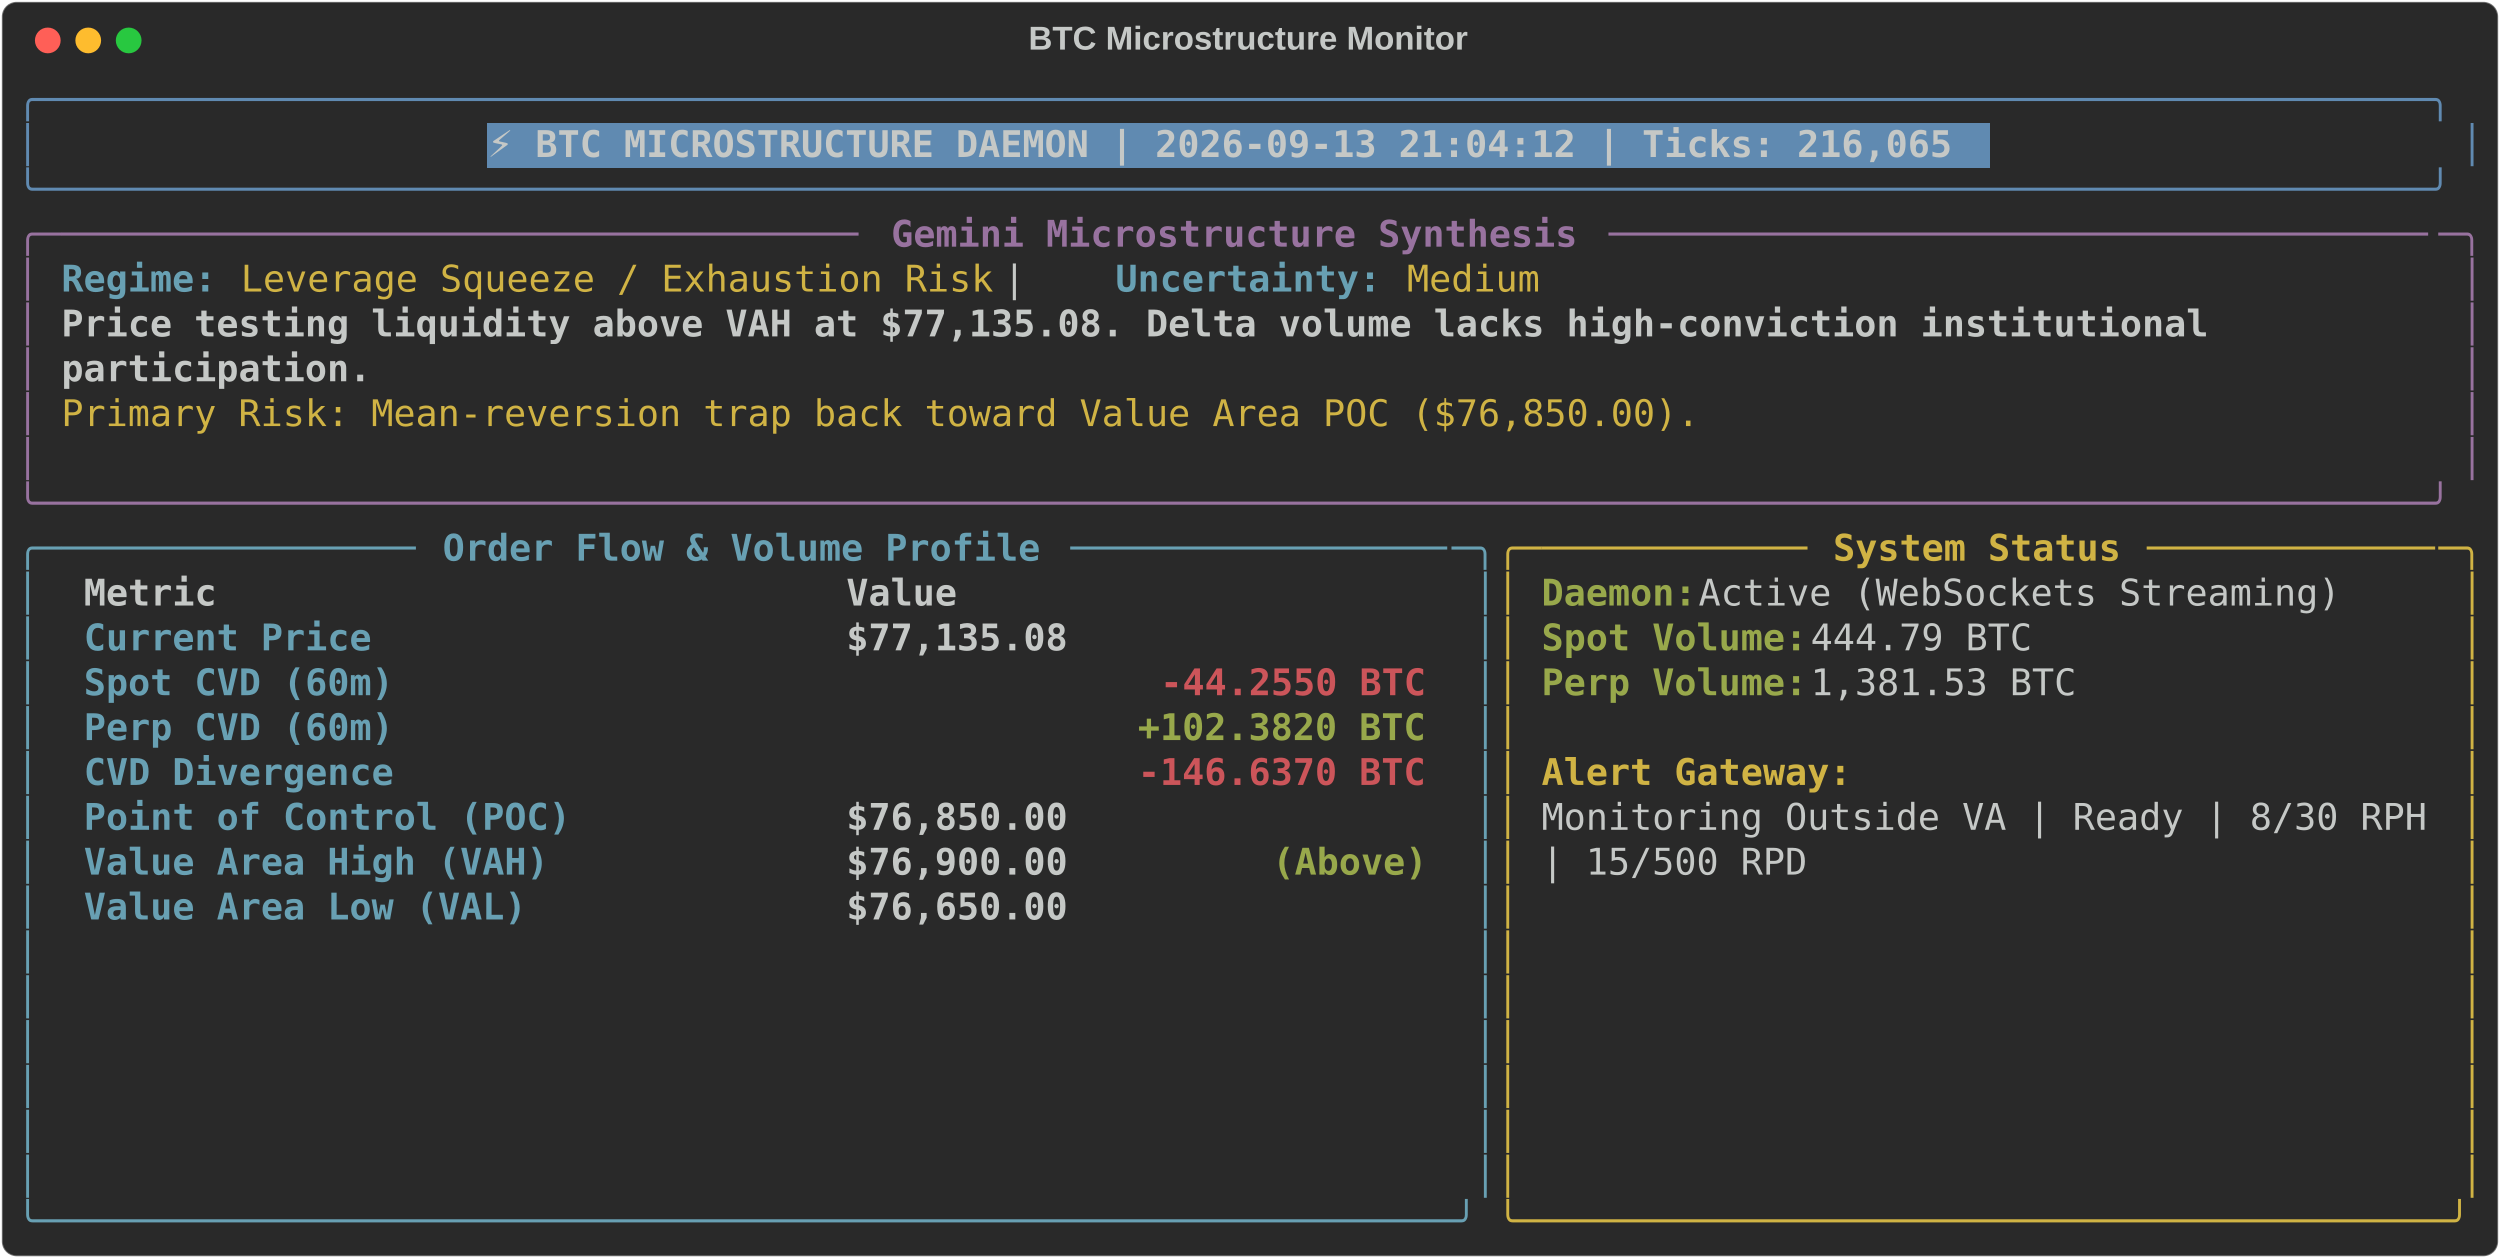
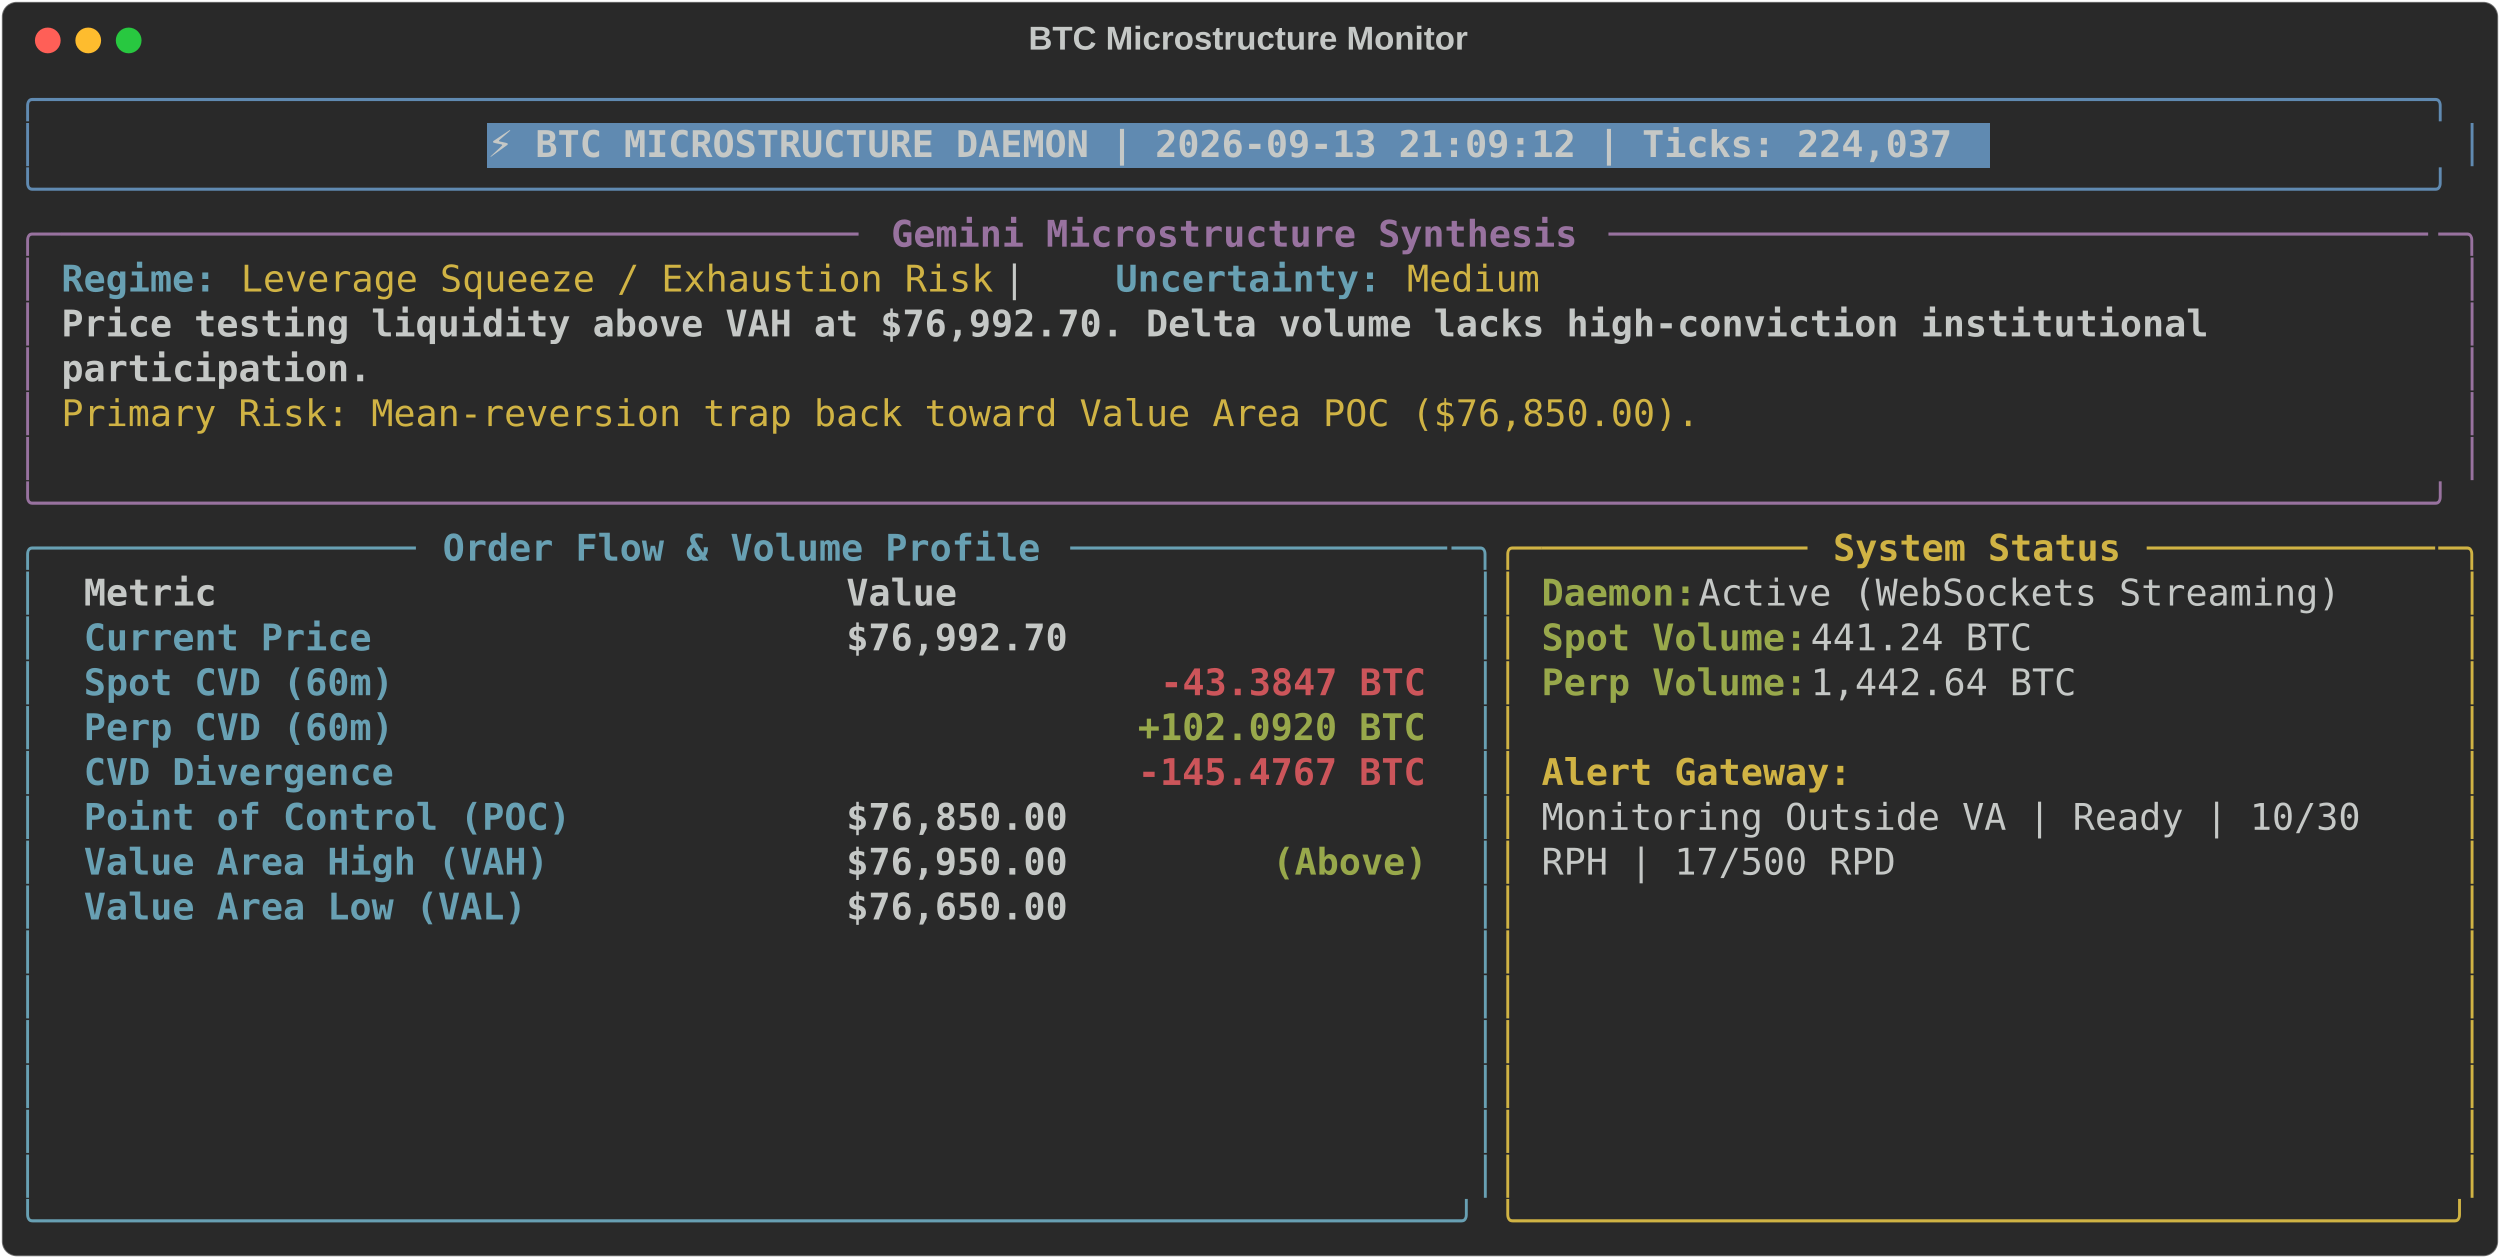
<svg xmlns="http://www.w3.org/2000/svg" class="rich-terminal" viewBox="0 0 1360 684.4">
  <style>

    @font-face {
        font-family: "Fira Code";
        src: local("FiraCode-Regular"),
                url("https://cdnjs.cloudflare.com/ajax/libs/firacode/6.2.0/woff2/FiraCode-Regular.woff2") format("woff2"),
                url("https://cdnjs.cloudflare.com/ajax/libs/firacode/6.2.0/woff/FiraCode-Regular.woff") format("woff");
        font-style: normal;
        font-weight: 400;
    }
    @font-face {
        font-family: "Fira Code";
        src: local("FiraCode-Bold"),
                url("https://cdnjs.cloudflare.com/ajax/libs/firacode/6.2.0/woff2/FiraCode-Bold.woff2") format("woff2"),
                url("https://cdnjs.cloudflare.com/ajax/libs/firacode/6.2.0/woff/FiraCode-Bold.woff") format("woff");
        font-style: bold;
        font-weight: 700;
    }

-     .terminal-2486736771-matrix {
+     .terminal-56008137-matrix {
        font-family: Fira Code, monospace;
        font-size: 20px;
        line-height: 24.4px;
        font-variant-east-asian: full-width;
    }

-     .terminal-2486736771-title {
+     .terminal-56008137-title {
        font-size: 18px;
        font-weight: bold;
        font-family: arial;
    }

-     .terminal-2486736771-r1 { fill: #608ab1 }
- .terminal-2486736771-r2 { fill: #c5c8c6 }
- .terminal-2486736771-r3 { fill: #c5c8c6;font-weight: bold }
- .terminal-2486736771-r4 { fill: #98729f }
- .terminal-2486736771-r5 { fill: #98729f;font-weight: bold }
- .terminal-2486736771-r6 { fill: #68a0b3;font-weight: bold }
- .terminal-2486736771-r7 { fill: #d0b344 }
- .terminal-2486736771-r8 { fill: #68a0b3 }
- .terminal-2486736771-r9 { fill: #d0b344;font-weight: bold }
- .terminal-2486736771-r10 { fill: #98a84b;font-weight: bold }
- .terminal-2486736771-r11 { fill: #cc555a;font-weight: bold }
+     .terminal-56008137-r1 { fill: #608ab1 }
+ .terminal-56008137-r2 { fill: #c5c8c6 }
+ .terminal-56008137-r3 { fill: #c5c8c6;font-weight: bold }
+ .terminal-56008137-r4 { fill: #98729f }
+ .terminal-56008137-r5 { fill: #98729f;font-weight: bold }
+ .terminal-56008137-r6 { fill: #68a0b3;font-weight: bold }
+ .terminal-56008137-r7 { fill: #d0b344 }
+ .terminal-56008137-r8 { fill: #68a0b3 }
+ .terminal-56008137-r9 { fill: #d0b344;font-weight: bold }
+ .terminal-56008137-r10 { fill: #98a84b;font-weight: bold }
+ .terminal-56008137-r11 { fill: #cc555a;font-weight: bold }
    </style>
  <defs>
-     <clipPath id="terminal-2486736771-clip-terminal">
+     <clipPath id="terminal-56008137-clip-terminal">
      <rect x="0" y="0" width="1341.0" height="633.4" />
    </clipPath>
-     <clipPath id="terminal-2486736771-line-0">
+     <clipPath id="terminal-56008137-line-0">
      <rect x="0" y="1.5" width="1342" height="24.65" />
    </clipPath>
-     <clipPath id="terminal-2486736771-line-1">
+     <clipPath id="terminal-56008137-line-1">
      <rect x="0" y="25.9" width="1342" height="24.65" />
    </clipPath>
-     <clipPath id="terminal-2486736771-line-2">
+     <clipPath id="terminal-56008137-line-2">
      <rect x="0" y="50.3" width="1342" height="24.65" />
    </clipPath>
-     <clipPath id="terminal-2486736771-line-3">
+     <clipPath id="terminal-56008137-line-3">
      <rect x="0" y="74.7" width="1342" height="24.65" />
    </clipPath>
-     <clipPath id="terminal-2486736771-line-4">
+     <clipPath id="terminal-56008137-line-4">
      <rect x="0" y="99.1" width="1342" height="24.65" />
    </clipPath>
-     <clipPath id="terminal-2486736771-line-5">
+     <clipPath id="terminal-56008137-line-5">
      <rect x="0" y="123.5" width="1342" height="24.65" />
    </clipPath>
-     <clipPath id="terminal-2486736771-line-6">
+     <clipPath id="terminal-56008137-line-6">
      <rect x="0" y="147.9" width="1342" height="24.65" />
    </clipPath>
-     <clipPath id="terminal-2486736771-line-7">
+     <clipPath id="terminal-56008137-line-7">
      <rect x="0" y="172.3" width="1342" height="24.65" />
    </clipPath>
-     <clipPath id="terminal-2486736771-line-8">
+     <clipPath id="terminal-56008137-line-8">
      <rect x="0" y="196.7" width="1342" height="24.65" />
    </clipPath>
-     <clipPath id="terminal-2486736771-line-9">
+     <clipPath id="terminal-56008137-line-9">
      <rect x="0" y="221.1" width="1342" height="24.65" />
    </clipPath>
-     <clipPath id="terminal-2486736771-line-10">
+     <clipPath id="terminal-56008137-line-10">
      <rect x="0" y="245.5" width="1342" height="24.65" />
    </clipPath>
-     <clipPath id="terminal-2486736771-line-11">
+     <clipPath id="terminal-56008137-line-11">
      <rect x="0" y="269.9" width="1342" height="24.65" />
    </clipPath>
-     <clipPath id="terminal-2486736771-line-12">
+     <clipPath id="terminal-56008137-line-12">
      <rect x="0" y="294.3" width="1342" height="24.65" />
    </clipPath>
-     <clipPath id="terminal-2486736771-line-13">
+     <clipPath id="terminal-56008137-line-13">
      <rect x="0" y="318.7" width="1342" height="24.65" />
    </clipPath>
-     <clipPath id="terminal-2486736771-line-14">
+     <clipPath id="terminal-56008137-line-14">
      <rect x="0" y="343.1" width="1342" height="24.65" />
    </clipPath>
-     <clipPath id="terminal-2486736771-line-15">
+     <clipPath id="terminal-56008137-line-15">
      <rect x="0" y="367.5" width="1342" height="24.65" />
    </clipPath>
-     <clipPath id="terminal-2486736771-line-16">
+     <clipPath id="terminal-56008137-line-16">
      <rect x="0" y="391.9" width="1342" height="24.65" />
    </clipPath>
-     <clipPath id="terminal-2486736771-line-17">
+     <clipPath id="terminal-56008137-line-17">
      <rect x="0" y="416.3" width="1342" height="24.65" />
    </clipPath>
-     <clipPath id="terminal-2486736771-line-18">
+     <clipPath id="terminal-56008137-line-18">
      <rect x="0" y="440.7" width="1342" height="24.65" />
    </clipPath>
-     <clipPath id="terminal-2486736771-line-19">
+     <clipPath id="terminal-56008137-line-19">
      <rect x="0" y="465.1" width="1342" height="24.65" />
    </clipPath>
-     <clipPath id="terminal-2486736771-line-20">
+     <clipPath id="terminal-56008137-line-20">
      <rect x="0" y="489.5" width="1342" height="24.65" />
    </clipPath>
-     <clipPath id="terminal-2486736771-line-21">
+     <clipPath id="terminal-56008137-line-21">
      <rect x="0" y="513.9" width="1342" height="24.65" />
    </clipPath>
-     <clipPath id="terminal-2486736771-line-22">
+     <clipPath id="terminal-56008137-line-22">
      <rect x="0" y="538.3" width="1342" height="24.65" />
    </clipPath>
-     <clipPath id="terminal-2486736771-line-23">
+     <clipPath id="terminal-56008137-line-23">
      <rect x="0" y="562.7" width="1342" height="24.65" />
    </clipPath>
-     <clipPath id="terminal-2486736771-line-24">
+     <clipPath id="terminal-56008137-line-24">
      <rect x="0" y="587.1" width="1342" height="24.65" />
    </clipPath>
  </defs>
  <rect fill="#292929" stroke="rgba(255,255,255,0.35)" stroke-width="1" x="1" y="1" width="1358" height="682.4" rx="8" />
-   <text class="terminal-2486736771-title" fill="#c5c8c6" text-anchor="middle" x="679" y="27">BTC Microstructure Monitor</text>
+   <text class="terminal-56008137-title" fill="#c5c8c6" text-anchor="middle" x="679" y="27">BTC Microstructure Monitor</text>
  <g transform="translate(26,22)">
    <circle cx="0" cy="0" r="7" fill="#ff5f57" />
    <circle cx="22" cy="0" r="7" fill="#febc2e" />
    <circle cx="44" cy="0" r="7" fill="#28c840" />
  </g>
-   <g transform="translate(9, 41)" clip-path="url(#terminal-2486736771-clip-terminal)">
+   <g transform="translate(9, 41)" clip-path="url(#terminal-56008137-clip-terminal)">
    <rect fill="#608ab1" x="256.2" y="25.9" width="817.4" height="24.65" shape-rendering="crispEdges" />
-     <g class="terminal-2486736771-matrix">
-       <text class="terminal-2486736771-r1" x="0" y="20" textLength="1342" clip-path="url(#terminal-2486736771-line-0)">╭────────────────────────────────────────────────────────────────────────────────────────────────────────────╮</text>
-       <text class="terminal-2486736771-r2" x="1342" y="20" textLength="12.2" clip-path="url(#terminal-2486736771-line-0)">
- </text>
-       <text class="terminal-2486736771-r1" x="0" y="44.4" textLength="12.2" clip-path="url(#terminal-2486736771-line-1)">│</text>
-       <text class="terminal-2486736771-r3" x="256.2" y="44.4" textLength="805.2" clip-path="url(#terminal-2486736771-line-1)">⚡ BTC MICROSTRUCTURE DAEMON | 2026-09-13 21:04:12 | Ticks: 216,065</text>
-       <text class="terminal-2486736771-r1" x="1329.8" y="44.4" textLength="12.2" clip-path="url(#terminal-2486736771-line-1)">│</text>
-       <text class="terminal-2486736771-r2" x="1342" y="44.4" textLength="12.2" clip-path="url(#terminal-2486736771-line-1)">
- </text>
-       <text class="terminal-2486736771-r1" x="0" y="68.8" textLength="1342" clip-path="url(#terminal-2486736771-line-2)">╰────────────────────────────────────────────────────────────────────────────────────────────────────────────╯</text>
-       <text class="terminal-2486736771-r2" x="1342" y="68.8" textLength="12.2" clip-path="url(#terminal-2486736771-line-2)">
- </text>
-       <text class="terminal-2486736771-r4" x="0" y="93.2" textLength="24.4" clip-path="url(#terminal-2486736771-line-3)">╭─</text>
-       <text class="terminal-2486736771-r4" x="24.4" y="93.2" textLength="439.2" clip-path="url(#terminal-2486736771-line-3)">────────────────────────────────────</text>
-       <text class="terminal-2486736771-r5" x="475.8" y="93.2" textLength="378.2" clip-path="url(#terminal-2486736771-line-3)">Gemini Microstructure Synthesis</text>
-       <text class="terminal-2486736771-r4" x="866.2" y="93.2" textLength="451.4" clip-path="url(#terminal-2486736771-line-3)">─────────────────────────────────────</text>
-       <text class="terminal-2486736771-r4" x="1317.6" y="93.2" textLength="24.4" clip-path="url(#terminal-2486736771-line-3)">─╮</text>
-       <text class="terminal-2486736771-r2" x="1342" y="93.2" textLength="12.2" clip-path="url(#terminal-2486736771-line-3)">
- </text>
-       <text class="terminal-2486736771-r4" x="0" y="117.6" textLength="12.2" clip-path="url(#terminal-2486736771-line-4)">│</text>
-       <text class="terminal-2486736771-r6" x="24.4" y="117.6" textLength="85.4" clip-path="url(#terminal-2486736771-line-4)">Regime:</text>
-       <text class="terminal-2486736771-r7" x="122" y="117.6" textLength="414.8" clip-path="url(#terminal-2486736771-line-4)">Leverage Squeeze / Exhaustion Risk</text>
-       <text class="terminal-2486736771-r2" x="536.8" y="117.6" textLength="61" clip-path="url(#terminal-2486736771-line-4)">  |  </text>
-       <text class="terminal-2486736771-r6" x="597.8" y="117.6" textLength="146.4" clip-path="url(#terminal-2486736771-line-4)">Uncertainty:</text>
-       <text class="terminal-2486736771-r7" x="756.4" y="117.6" textLength="73.2" clip-path="url(#terminal-2486736771-line-4)">Medium</text>
-       <text class="terminal-2486736771-r4" x="1329.8" y="117.6" textLength="12.2" clip-path="url(#terminal-2486736771-line-4)">│</text>
-       <text class="terminal-2486736771-r2" x="1342" y="117.6" textLength="12.2" clip-path="url(#terminal-2486736771-line-4)">
- </text>
-       <text class="terminal-2486736771-r4" x="0" y="142" textLength="12.2" clip-path="url(#terminal-2486736771-line-5)">│</text>
-       <text class="terminal-2486736771-r3" x="24.4" y="142" textLength="1195.6" clip-path="url(#terminal-2486736771-line-5)">Price testing liquidity above VAH at $77,135.08. Delta volume lacks high-conviction institutional </text>
-       <text class="terminal-2486736771-r4" x="1329.8" y="142" textLength="12.2" clip-path="url(#terminal-2486736771-line-5)">│</text>
-       <text class="terminal-2486736771-r2" x="1342" y="142" textLength="12.2" clip-path="url(#terminal-2486736771-line-5)">
- </text>
-       <text class="terminal-2486736771-r4" x="0" y="166.4" textLength="12.2" clip-path="url(#terminal-2486736771-line-6)">│</text>
-       <text class="terminal-2486736771-r3" x="24.4" y="166.4" textLength="170.8" clip-path="url(#terminal-2486736771-line-6)">participation.</text>
-       <text class="terminal-2486736771-r4" x="1329.8" y="166.4" textLength="12.2" clip-path="url(#terminal-2486736771-line-6)">│</text>
-       <text class="terminal-2486736771-r2" x="1342" y="166.4" textLength="12.2" clip-path="url(#terminal-2486736771-line-6)">
- </text>
-       <text class="terminal-2486736771-r4" x="0" y="190.8" textLength="12.2" clip-path="url(#terminal-2486736771-line-7)">│</text>
-       <text class="terminal-2486736771-r7" x="24.4" y="190.8" textLength="902.8" clip-path="url(#terminal-2486736771-line-7)">Primary Risk: Mean-reversion trap back toward Value Area POC ($76,850.00).</text>
-       <text class="terminal-2486736771-r4" x="1329.8" y="190.8" textLength="12.2" clip-path="url(#terminal-2486736771-line-7)">│</text>
-       <text class="terminal-2486736771-r2" x="1342" y="190.8" textLength="12.2" clip-path="url(#terminal-2486736771-line-7)">
- </text>
-       <text class="terminal-2486736771-r4" x="0" y="215.2" textLength="12.2" clip-path="url(#terminal-2486736771-line-8)">│</text>
-       <text class="terminal-2486736771-r4" x="1329.8" y="215.2" textLength="12.2" clip-path="url(#terminal-2486736771-line-8)">│</text>
-       <text class="terminal-2486736771-r2" x="1342" y="215.2" textLength="12.2" clip-path="url(#terminal-2486736771-line-8)">
- </text>
-       <text class="terminal-2486736771-r4" x="0" y="239.6" textLength="1342" clip-path="url(#terminal-2486736771-line-9)">╰────────────────────────────────────────────────────────────────────────────────────────────────────────────╯</text>
-       <text class="terminal-2486736771-r2" x="1342" y="239.6" textLength="12.2" clip-path="url(#terminal-2486736771-line-9)">
- </text>
-       <text class="terminal-2486736771-r8" x="0" y="264" textLength="24.4" clip-path="url(#terminal-2486736771-line-10)">╭─</text>
-       <text class="terminal-2486736771-r8" x="24.4" y="264" textLength="195.2" clip-path="url(#terminal-2486736771-line-10)">────────────────</text>
-       <text class="terminal-2486736771-r6" x="231.8" y="264" textLength="329.4" clip-path="url(#terminal-2486736771-line-10)">Order Flow &amp; Volume Profile</text>
-       <text class="terminal-2486736771-r8" x="573.4" y="264" textLength="207.4" clip-path="url(#terminal-2486736771-line-10)">─────────────────</text>
-       <text class="terminal-2486736771-r8" x="780.8" y="264" textLength="24.4" clip-path="url(#terminal-2486736771-line-10)">─╮</text>
-       <text class="terminal-2486736771-r7" x="805.2" y="264" textLength="24.4" clip-path="url(#terminal-2486736771-line-10)">╭─</text>
-       <text class="terminal-2486736771-r7" x="829.6" y="264" textLength="146.4" clip-path="url(#terminal-2486736771-line-10)">────────────</text>
-       <text class="terminal-2486736771-r9" x="988.2" y="264" textLength="158.6" clip-path="url(#terminal-2486736771-line-10)">System Status</text>
-       <text class="terminal-2486736771-r7" x="1159" y="264" textLength="158.6" clip-path="url(#terminal-2486736771-line-10)">─────────────</text>
-       <text class="terminal-2486736771-r7" x="1317.6" y="264" textLength="24.4" clip-path="url(#terminal-2486736771-line-10)">─╮</text>
-       <text class="terminal-2486736771-r2" x="1342" y="264" textLength="12.2" clip-path="url(#terminal-2486736771-line-10)">
- </text>
-       <text class="terminal-2486736771-r8" x="0" y="288.4" textLength="12.2" clip-path="url(#terminal-2486736771-line-11)">│</text>
-       <text class="terminal-2486736771-r3" x="36.6" y="288.4" textLength="390.4" clip-path="url(#terminal-2486736771-line-11)">Metric                          </text>
-       <text class="terminal-2486736771-r3" x="451.4" y="288.4" textLength="317.2" clip-path="url(#terminal-2486736771-line-11)">                     Value</text>
-       <text class="terminal-2486736771-r8" x="793" y="288.4" textLength="12.2" clip-path="url(#terminal-2486736771-line-11)">│</text>
-       <text class="terminal-2486736771-r7" x="805.2" y="288.4" textLength="12.2" clip-path="url(#terminal-2486736771-line-11)">│</text>
-       <text class="terminal-2486736771-r10" x="829.6" y="288.4" textLength="85.4" clip-path="url(#terminal-2486736771-line-11)">Daemon:</text>
-       <text class="terminal-2486736771-r2" x="915" y="288.4" textLength="366" clip-path="url(#terminal-2486736771-line-11)"> Active (WebSockets Streaming)</text>
-       <text class="terminal-2486736771-r7" x="1329.8" y="288.4" textLength="12.2" clip-path="url(#terminal-2486736771-line-11)">│</text>
-       <text class="terminal-2486736771-r2" x="1342" y="288.4" textLength="12.2" clip-path="url(#terminal-2486736771-line-11)">
- </text>
-       <text class="terminal-2486736771-r8" x="0" y="312.8" textLength="12.2" clip-path="url(#terminal-2486736771-line-12)">│</text>
-       <text class="terminal-2486736771-r6" x="36.6" y="312.8" textLength="390.4" clip-path="url(#terminal-2486736771-line-12)">Current Price                   </text>
-       <text class="terminal-2486736771-r3" x="451.4" y="312.8" textLength="317.2" clip-path="url(#terminal-2486736771-line-12)">                $77,135.08</text>
-       <text class="terminal-2486736771-r8" x="793" y="312.8" textLength="12.2" clip-path="url(#terminal-2486736771-line-12)">│</text>
-       <text class="terminal-2486736771-r7" x="805.2" y="312.8" textLength="12.2" clip-path="url(#terminal-2486736771-line-12)">│</text>
-       <text class="terminal-2486736771-r10" x="829.6" y="312.8" textLength="146.4" clip-path="url(#terminal-2486736771-line-12)">Spot Volume:</text>
-       <text class="terminal-2486736771-r2" x="976" y="312.8" textLength="134.2" clip-path="url(#terminal-2486736771-line-12)"> 444.79 BTC</text>
-       <text class="terminal-2486736771-r7" x="1329.8" y="312.8" textLength="12.2" clip-path="url(#terminal-2486736771-line-12)">│</text>
-       <text class="terminal-2486736771-r2" x="1342" y="312.8" textLength="12.2" clip-path="url(#terminal-2486736771-line-12)">
- </text>
-       <text class="terminal-2486736771-r8" x="0" y="337.2" textLength="12.2" clip-path="url(#terminal-2486736771-line-13)">│</text>
-       <text class="terminal-2486736771-r6" x="36.6" y="337.2" textLength="390.4" clip-path="url(#terminal-2486736771-line-13)">Spot CVD (60m)                  </text>
-       <text class="terminal-2486736771-r11" x="622.2" y="337.2" textLength="146.4" clip-path="url(#terminal-2486736771-line-13)">-44.2550 BTC</text>
-       <text class="terminal-2486736771-r8" x="793" y="337.2" textLength="12.2" clip-path="url(#terminal-2486736771-line-13)">│</text>
-       <text class="terminal-2486736771-r7" x="805.2" y="337.2" textLength="12.2" clip-path="url(#terminal-2486736771-line-13)">│</text>
-       <text class="terminal-2486736771-r10" x="829.6" y="337.2" textLength="146.4" clip-path="url(#terminal-2486736771-line-13)">Perp Volume:</text>
-       <text class="terminal-2486736771-r2" x="976" y="337.2" textLength="158.6" clip-path="url(#terminal-2486736771-line-13)"> 1,381.53 BTC</text>
-       <text class="terminal-2486736771-r7" x="1329.8" y="337.2" textLength="12.2" clip-path="url(#terminal-2486736771-line-13)">│</text>
-       <text class="terminal-2486736771-r2" x="1342" y="337.2" textLength="12.2" clip-path="url(#terminal-2486736771-line-13)">
- </text>
-       <text class="terminal-2486736771-r8" x="0" y="361.6" textLength="12.2" clip-path="url(#terminal-2486736771-line-14)">│</text>
-       <text class="terminal-2486736771-r6" x="36.6" y="361.6" textLength="390.4" clip-path="url(#terminal-2486736771-line-14)">Perp CVD (60m)                  </text>
-       <text class="terminal-2486736771-r10" x="610" y="361.6" textLength="158.6" clip-path="url(#terminal-2486736771-line-14)">+102.3820 BTC</text>
-       <text class="terminal-2486736771-r8" x="793" y="361.6" textLength="12.2" clip-path="url(#terminal-2486736771-line-14)">│</text>
-       <text class="terminal-2486736771-r7" x="805.2" y="361.6" textLength="12.2" clip-path="url(#terminal-2486736771-line-14)">│</text>
-       <text class="terminal-2486736771-r7" x="1329.8" y="361.6" textLength="12.2" clip-path="url(#terminal-2486736771-line-14)">│</text>
-       <text class="terminal-2486736771-r2" x="1342" y="361.6" textLength="12.2" clip-path="url(#terminal-2486736771-line-14)">
- </text>
-       <text class="terminal-2486736771-r8" x="0" y="386" textLength="12.2" clip-path="url(#terminal-2486736771-line-15)">│</text>
-       <text class="terminal-2486736771-r6" x="36.6" y="386" textLength="390.4" clip-path="url(#terminal-2486736771-line-15)">CVD Divergence                  </text>
-       <text class="terminal-2486736771-r11" x="610" y="386" textLength="158.6" clip-path="url(#terminal-2486736771-line-15)">-146.6370 BTC</text>
-       <text class="terminal-2486736771-r8" x="793" y="386" textLength="12.2" clip-path="url(#terminal-2486736771-line-15)">│</text>
-       <text class="terminal-2486736771-r7" x="805.2" y="386" textLength="12.2" clip-path="url(#terminal-2486736771-line-15)">│</text>
-       <text class="terminal-2486736771-r9" x="829.6" y="386" textLength="170.8" clip-path="url(#terminal-2486736771-line-15)">Alert Gateway:</text>
-       <text class="terminal-2486736771-r7" x="1329.8" y="386" textLength="12.2" clip-path="url(#terminal-2486736771-line-15)">│</text>
-       <text class="terminal-2486736771-r2" x="1342" y="386" textLength="12.2" clip-path="url(#terminal-2486736771-line-15)">
- </text>
-       <text class="terminal-2486736771-r8" x="0" y="410.4" textLength="12.2" clip-path="url(#terminal-2486736771-line-16)">│</text>
-       <text class="terminal-2486736771-r6" x="36.6" y="410.4" textLength="390.4" clip-path="url(#terminal-2486736771-line-16)">Point of Control (POC)          </text>
-       <text class="terminal-2486736771-r3" x="451.4" y="410.4" textLength="317.2" clip-path="url(#terminal-2486736771-line-16)">                $76,850.00</text>
-       <text class="terminal-2486736771-r8" x="793" y="410.4" textLength="12.2" clip-path="url(#terminal-2486736771-line-16)">│</text>
-       <text class="terminal-2486736771-r7" x="805.2" y="410.4" textLength="12.2" clip-path="url(#terminal-2486736771-line-16)">│</text>
-       <text class="terminal-2486736771-r2" x="829.6" y="410.4" textLength="488" clip-path="url(#terminal-2486736771-line-16)">Monitoring Outside VA | Ready | 8/30 RPH</text>
-       <text class="terminal-2486736771-r7" x="1329.8" y="410.4" textLength="12.2" clip-path="url(#terminal-2486736771-line-16)">│</text>
-       <text class="terminal-2486736771-r2" x="1342" y="410.4" textLength="12.2" clip-path="url(#terminal-2486736771-line-16)">
- </text>
-       <text class="terminal-2486736771-r8" x="0" y="434.8" textLength="12.2" clip-path="url(#terminal-2486736771-line-17)">│</text>
-       <text class="terminal-2486736771-r6" x="36.6" y="434.8" textLength="390.4" clip-path="url(#terminal-2486736771-line-17)">Value Area High (VAH)           </text>
-       <text class="terminal-2486736771-r3" x="451.4" y="434.8" textLength="231.8" clip-path="url(#terminal-2486736771-line-17)">        $76,900.00 </text>
-       <text class="terminal-2486736771-r10" x="683.2" y="434.8" textLength="85.4" clip-path="url(#terminal-2486736771-line-17)">(Above)</text>
-       <text class="terminal-2486736771-r8" x="793" y="434.8" textLength="12.2" clip-path="url(#terminal-2486736771-line-17)">│</text>
-       <text class="terminal-2486736771-r7" x="805.2" y="434.8" textLength="12.2" clip-path="url(#terminal-2486736771-line-17)">│</text>
-       <text class="terminal-2486736771-r2" x="829.6" y="434.8" textLength="146.4" clip-path="url(#terminal-2486736771-line-17)">| 15/500 RPD</text>
-       <text class="terminal-2486736771-r7" x="1329.8" y="434.8" textLength="12.2" clip-path="url(#terminal-2486736771-line-17)">│</text>
-       <text class="terminal-2486736771-r2" x="1342" y="434.8" textLength="12.2" clip-path="url(#terminal-2486736771-line-17)">
- </text>
-       <text class="terminal-2486736771-r8" x="0" y="459.2" textLength="12.2" clip-path="url(#terminal-2486736771-line-18)">│</text>
-       <text class="terminal-2486736771-r6" x="36.6" y="459.2" textLength="390.4" clip-path="url(#terminal-2486736771-line-18)">Value Area Low (VAL)            </text>
-       <text class="terminal-2486736771-r3" x="451.4" y="459.2" textLength="317.2" clip-path="url(#terminal-2486736771-line-18)">                $76,650.00</text>
-       <text class="terminal-2486736771-r8" x="793" y="459.2" textLength="12.2" clip-path="url(#terminal-2486736771-line-18)">│</text>
-       <text class="terminal-2486736771-r7" x="805.2" y="459.2" textLength="12.2" clip-path="url(#terminal-2486736771-line-18)">│</text>
-       <text class="terminal-2486736771-r7" x="1329.8" y="459.2" textLength="12.2" clip-path="url(#terminal-2486736771-line-18)">│</text>
-       <text class="terminal-2486736771-r2" x="1342" y="459.2" textLength="12.2" clip-path="url(#terminal-2486736771-line-18)">
- </text>
-       <text class="terminal-2486736771-r8" x="0" y="483.6" textLength="12.2" clip-path="url(#terminal-2486736771-line-19)">│</text>
-       <text class="terminal-2486736771-r8" x="793" y="483.6" textLength="12.2" clip-path="url(#terminal-2486736771-line-19)">│</text>
-       <text class="terminal-2486736771-r7" x="805.2" y="483.6" textLength="12.2" clip-path="url(#terminal-2486736771-line-19)">│</text>
-       <text class="terminal-2486736771-r7" x="1329.8" y="483.6" textLength="12.2" clip-path="url(#terminal-2486736771-line-19)">│</text>
-       <text class="terminal-2486736771-r2" x="1342" y="483.6" textLength="12.2" clip-path="url(#terminal-2486736771-line-19)">
- </text>
-       <text class="terminal-2486736771-r8" x="0" y="508" textLength="12.2" clip-path="url(#terminal-2486736771-line-20)">│</text>
-       <text class="terminal-2486736771-r8" x="793" y="508" textLength="12.2" clip-path="url(#terminal-2486736771-line-20)">│</text>
-       <text class="terminal-2486736771-r7" x="805.2" y="508" textLength="12.2" clip-path="url(#terminal-2486736771-line-20)">│</text>
-       <text class="terminal-2486736771-r7" x="1329.8" y="508" textLength="12.2" clip-path="url(#terminal-2486736771-line-20)">│</text>
-       <text class="terminal-2486736771-r2" x="1342" y="508" textLength="12.2" clip-path="url(#terminal-2486736771-line-20)">
- </text>
-       <text class="terminal-2486736771-r8" x="0" y="532.4" textLength="12.2" clip-path="url(#terminal-2486736771-line-21)">│</text>
-       <text class="terminal-2486736771-r8" x="793" y="532.4" textLength="12.2" clip-path="url(#terminal-2486736771-line-21)">│</text>
-       <text class="terminal-2486736771-r7" x="805.2" y="532.4" textLength="12.2" clip-path="url(#terminal-2486736771-line-21)">│</text>
-       <text class="terminal-2486736771-r7" x="1329.8" y="532.4" textLength="12.2" clip-path="url(#terminal-2486736771-line-21)">│</text>
-       <text class="terminal-2486736771-r2" x="1342" y="532.4" textLength="12.2" clip-path="url(#terminal-2486736771-line-21)">
- </text>
-       <text class="terminal-2486736771-r8" x="0" y="556.8" textLength="12.2" clip-path="url(#terminal-2486736771-line-22)">│</text>
-       <text class="terminal-2486736771-r8" x="793" y="556.8" textLength="12.2" clip-path="url(#terminal-2486736771-line-22)">│</text>
-       <text class="terminal-2486736771-r7" x="805.2" y="556.8" textLength="12.2" clip-path="url(#terminal-2486736771-line-22)">│</text>
-       <text class="terminal-2486736771-r7" x="1329.8" y="556.8" textLength="12.2" clip-path="url(#terminal-2486736771-line-22)">│</text>
-       <text class="terminal-2486736771-r2" x="1342" y="556.8" textLength="12.2" clip-path="url(#terminal-2486736771-line-22)">
- </text>
-       <text class="terminal-2486736771-r8" x="0" y="581.2" textLength="12.2" clip-path="url(#terminal-2486736771-line-23)">│</text>
-       <text class="terminal-2486736771-r8" x="793" y="581.2" textLength="12.2" clip-path="url(#terminal-2486736771-line-23)">│</text>
-       <text class="terminal-2486736771-r7" x="805.2" y="581.2" textLength="12.2" clip-path="url(#terminal-2486736771-line-23)">│</text>
-       <text class="terminal-2486736771-r7" x="1329.8" y="581.2" textLength="12.2" clip-path="url(#terminal-2486736771-line-23)">│</text>
-       <text class="terminal-2486736771-r2" x="1342" y="581.2" textLength="12.2" clip-path="url(#terminal-2486736771-line-23)">
- </text>
-       <text class="terminal-2486736771-r8" x="0" y="605.6" textLength="12.2" clip-path="url(#terminal-2486736771-line-24)">│</text>
-       <text class="terminal-2486736771-r8" x="793" y="605.6" textLength="12.2" clip-path="url(#terminal-2486736771-line-24)">│</text>
-       <text class="terminal-2486736771-r7" x="805.2" y="605.6" textLength="12.2" clip-path="url(#terminal-2486736771-line-24)">│</text>
-       <text class="terminal-2486736771-r7" x="1329.8" y="605.6" textLength="12.2" clip-path="url(#terminal-2486736771-line-24)">│</text>
-       <text class="terminal-2486736771-r2" x="1342" y="605.6" textLength="12.2" clip-path="url(#terminal-2486736771-line-24)">
- </text>
-       <text class="terminal-2486736771-r8" x="0" y="630" textLength="805.2" clip-path="url(#terminal-2486736771-line-25)">╰────────────────────────────────────────────────────────────────╯</text>
-       <text class="terminal-2486736771-r7" x="805.2" y="630" textLength="536.8" clip-path="url(#terminal-2486736771-line-25)">╰──────────────────────────────────────────╯</text>
-       <text class="terminal-2486736771-r2" x="1342" y="630" textLength="12.2" clip-path="url(#terminal-2486736771-line-25)">
+     <g class="terminal-56008137-matrix">
+       <text class="terminal-56008137-r1" x="0" y="20" textLength="1342" clip-path="url(#terminal-56008137-line-0)">╭────────────────────────────────────────────────────────────────────────────────────────────────────────────╮</text>
+       <text class="terminal-56008137-r2" x="1342" y="20" textLength="12.2" clip-path="url(#terminal-56008137-line-0)">
+ </text>
+       <text class="terminal-56008137-r1" x="0" y="44.4" textLength="12.2" clip-path="url(#terminal-56008137-line-1)">│</text>
+       <text class="terminal-56008137-r3" x="256.2" y="44.4" textLength="805.2" clip-path="url(#terminal-56008137-line-1)">⚡ BTC MICROSTRUCTURE DAEMON | 2026-09-13 21:09:12 | Ticks: 224,037</text>
+       <text class="terminal-56008137-r1" x="1329.8" y="44.4" textLength="12.2" clip-path="url(#terminal-56008137-line-1)">│</text>
+       <text class="terminal-56008137-r2" x="1342" y="44.4" textLength="12.2" clip-path="url(#terminal-56008137-line-1)">
+ </text>
+       <text class="terminal-56008137-r1" x="0" y="68.8" textLength="1342" clip-path="url(#terminal-56008137-line-2)">╰────────────────────────────────────────────────────────────────────────────────────────────────────────────╯</text>
+       <text class="terminal-56008137-r2" x="1342" y="68.8" textLength="12.2" clip-path="url(#terminal-56008137-line-2)">
+ </text>
+       <text class="terminal-56008137-r4" x="0" y="93.2" textLength="24.4" clip-path="url(#terminal-56008137-line-3)">╭─</text>
+       <text class="terminal-56008137-r4" x="24.4" y="93.2" textLength="439.2" clip-path="url(#terminal-56008137-line-3)">────────────────────────────────────</text>
+       <text class="terminal-56008137-r5" x="475.8" y="93.2" textLength="378.2" clip-path="url(#terminal-56008137-line-3)">Gemini Microstructure Synthesis</text>
+       <text class="terminal-56008137-r4" x="866.2" y="93.2" textLength="451.4" clip-path="url(#terminal-56008137-line-3)">─────────────────────────────────────</text>
+       <text class="terminal-56008137-r4" x="1317.6" y="93.2" textLength="24.4" clip-path="url(#terminal-56008137-line-3)">─╮</text>
+       <text class="terminal-56008137-r2" x="1342" y="93.2" textLength="12.2" clip-path="url(#terminal-56008137-line-3)">
+ </text>
+       <text class="terminal-56008137-r4" x="0" y="117.6" textLength="12.2" clip-path="url(#terminal-56008137-line-4)">│</text>
+       <text class="terminal-56008137-r6" x="24.4" y="117.6" textLength="85.4" clip-path="url(#terminal-56008137-line-4)">Regime:</text>
+       <text class="terminal-56008137-r7" x="122" y="117.6" textLength="414.8" clip-path="url(#terminal-56008137-line-4)">Leverage Squeeze / Exhaustion Risk</text>
+       <text class="terminal-56008137-r2" x="536.8" y="117.6" textLength="61" clip-path="url(#terminal-56008137-line-4)">  |  </text>
+       <text class="terminal-56008137-r6" x="597.8" y="117.6" textLength="146.4" clip-path="url(#terminal-56008137-line-4)">Uncertainty:</text>
+       <text class="terminal-56008137-r7" x="756.4" y="117.6" textLength="73.2" clip-path="url(#terminal-56008137-line-4)">Medium</text>
+       <text class="terminal-56008137-r4" x="1329.8" y="117.6" textLength="12.2" clip-path="url(#terminal-56008137-line-4)">│</text>
+       <text class="terminal-56008137-r2" x="1342" y="117.6" textLength="12.2" clip-path="url(#terminal-56008137-line-4)">
+ </text>
+       <text class="terminal-56008137-r4" x="0" y="142" textLength="12.2" clip-path="url(#terminal-56008137-line-5)">│</text>
+       <text class="terminal-56008137-r3" x="24.4" y="142" textLength="1195.6" clip-path="url(#terminal-56008137-line-5)">Price testing liquidity above VAH at $76,992.70. Delta volume lacks high-conviction institutional </text>
+       <text class="terminal-56008137-r4" x="1329.8" y="142" textLength="12.2" clip-path="url(#terminal-56008137-line-5)">│</text>
+       <text class="terminal-56008137-r2" x="1342" y="142" textLength="12.2" clip-path="url(#terminal-56008137-line-5)">
+ </text>
+       <text class="terminal-56008137-r4" x="0" y="166.4" textLength="12.2" clip-path="url(#terminal-56008137-line-6)">│</text>
+       <text class="terminal-56008137-r3" x="24.4" y="166.4" textLength="170.8" clip-path="url(#terminal-56008137-line-6)">participation.</text>
+       <text class="terminal-56008137-r4" x="1329.8" y="166.4" textLength="12.2" clip-path="url(#terminal-56008137-line-6)">│</text>
+       <text class="terminal-56008137-r2" x="1342" y="166.4" textLength="12.2" clip-path="url(#terminal-56008137-line-6)">
+ </text>
+       <text class="terminal-56008137-r4" x="0" y="190.8" textLength="12.2" clip-path="url(#terminal-56008137-line-7)">│</text>
+       <text class="terminal-56008137-r7" x="24.4" y="190.8" textLength="902.8" clip-path="url(#terminal-56008137-line-7)">Primary Risk: Mean-reversion trap back toward Value Area POC ($76,850.00).</text>
+       <text class="terminal-56008137-r4" x="1329.8" y="190.8" textLength="12.2" clip-path="url(#terminal-56008137-line-7)">│</text>
+       <text class="terminal-56008137-r2" x="1342" y="190.8" textLength="12.2" clip-path="url(#terminal-56008137-line-7)">
+ </text>
+       <text class="terminal-56008137-r4" x="0" y="215.2" textLength="12.2" clip-path="url(#terminal-56008137-line-8)">│</text>
+       <text class="terminal-56008137-r4" x="1329.8" y="215.2" textLength="12.2" clip-path="url(#terminal-56008137-line-8)">│</text>
+       <text class="terminal-56008137-r2" x="1342" y="215.2" textLength="12.2" clip-path="url(#terminal-56008137-line-8)">
+ </text>
+       <text class="terminal-56008137-r4" x="0" y="239.6" textLength="1342" clip-path="url(#terminal-56008137-line-9)">╰────────────────────────────────────────────────────────────────────────────────────────────────────────────╯</text>
+       <text class="terminal-56008137-r2" x="1342" y="239.6" textLength="12.2" clip-path="url(#terminal-56008137-line-9)">
+ </text>
+       <text class="terminal-56008137-r8" x="0" y="264" textLength="24.4" clip-path="url(#terminal-56008137-line-10)">╭─</text>
+       <text class="terminal-56008137-r8" x="24.4" y="264" textLength="195.2" clip-path="url(#terminal-56008137-line-10)">────────────────</text>
+       <text class="terminal-56008137-r6" x="231.8" y="264" textLength="329.4" clip-path="url(#terminal-56008137-line-10)">Order Flow &amp; Volume Profile</text>
+       <text class="terminal-56008137-r8" x="573.4" y="264" textLength="207.4" clip-path="url(#terminal-56008137-line-10)">─────────────────</text>
+       <text class="terminal-56008137-r8" x="780.8" y="264" textLength="24.4" clip-path="url(#terminal-56008137-line-10)">─╮</text>
+       <text class="terminal-56008137-r7" x="805.2" y="264" textLength="24.4" clip-path="url(#terminal-56008137-line-10)">╭─</text>
+       <text class="terminal-56008137-r7" x="829.6" y="264" textLength="146.4" clip-path="url(#terminal-56008137-line-10)">────────────</text>
+       <text class="terminal-56008137-r9" x="988.2" y="264" textLength="158.6" clip-path="url(#terminal-56008137-line-10)">System Status</text>
+       <text class="terminal-56008137-r7" x="1159" y="264" textLength="158.6" clip-path="url(#terminal-56008137-line-10)">─────────────</text>
+       <text class="terminal-56008137-r7" x="1317.6" y="264" textLength="24.4" clip-path="url(#terminal-56008137-line-10)">─╮</text>
+       <text class="terminal-56008137-r2" x="1342" y="264" textLength="12.2" clip-path="url(#terminal-56008137-line-10)">
+ </text>
+       <text class="terminal-56008137-r8" x="0" y="288.4" textLength="12.2" clip-path="url(#terminal-56008137-line-11)">│</text>
+       <text class="terminal-56008137-r3" x="36.6" y="288.4" textLength="390.4" clip-path="url(#terminal-56008137-line-11)">Metric                          </text>
+       <text class="terminal-56008137-r3" x="451.4" y="288.4" textLength="317.2" clip-path="url(#terminal-56008137-line-11)">                     Value</text>
+       <text class="terminal-56008137-r8" x="793" y="288.4" textLength="12.2" clip-path="url(#terminal-56008137-line-11)">│</text>
+       <text class="terminal-56008137-r7" x="805.2" y="288.4" textLength="12.2" clip-path="url(#terminal-56008137-line-11)">│</text>
+       <text class="terminal-56008137-r10" x="829.6" y="288.4" textLength="85.4" clip-path="url(#terminal-56008137-line-11)">Daemon:</text>
+       <text class="terminal-56008137-r2" x="915" y="288.4" textLength="366" clip-path="url(#terminal-56008137-line-11)"> Active (WebSockets Streaming)</text>
+       <text class="terminal-56008137-r7" x="1329.8" y="288.4" textLength="12.2" clip-path="url(#terminal-56008137-line-11)">│</text>
+       <text class="terminal-56008137-r2" x="1342" y="288.4" textLength="12.2" clip-path="url(#terminal-56008137-line-11)">
+ </text>
+       <text class="terminal-56008137-r8" x="0" y="312.8" textLength="12.2" clip-path="url(#terminal-56008137-line-12)">│</text>
+       <text class="terminal-56008137-r6" x="36.6" y="312.8" textLength="390.4" clip-path="url(#terminal-56008137-line-12)">Current Price                   </text>
+       <text class="terminal-56008137-r3" x="451.4" y="312.8" textLength="317.2" clip-path="url(#terminal-56008137-line-12)">                $76,992.70</text>
+       <text class="terminal-56008137-r8" x="793" y="312.8" textLength="12.2" clip-path="url(#terminal-56008137-line-12)">│</text>
+       <text class="terminal-56008137-r7" x="805.2" y="312.8" textLength="12.2" clip-path="url(#terminal-56008137-line-12)">│</text>
+       <text class="terminal-56008137-r10" x="829.6" y="312.8" textLength="146.4" clip-path="url(#terminal-56008137-line-12)">Spot Volume:</text>
+       <text class="terminal-56008137-r2" x="976" y="312.8" textLength="134.2" clip-path="url(#terminal-56008137-line-12)"> 441.24 BTC</text>
+       <text class="terminal-56008137-r7" x="1329.8" y="312.8" textLength="12.2" clip-path="url(#terminal-56008137-line-12)">│</text>
+       <text class="terminal-56008137-r2" x="1342" y="312.8" textLength="12.2" clip-path="url(#terminal-56008137-line-12)">
+ </text>
+       <text class="terminal-56008137-r8" x="0" y="337.2" textLength="12.2" clip-path="url(#terminal-56008137-line-13)">│</text>
+       <text class="terminal-56008137-r6" x="36.6" y="337.2" textLength="390.4" clip-path="url(#terminal-56008137-line-13)">Spot CVD (60m)                  </text>
+       <text class="terminal-56008137-r11" x="622.2" y="337.2" textLength="146.4" clip-path="url(#terminal-56008137-line-13)">-43.3847 BTC</text>
+       <text class="terminal-56008137-r8" x="793" y="337.2" textLength="12.2" clip-path="url(#terminal-56008137-line-13)">│</text>
+       <text class="terminal-56008137-r7" x="805.2" y="337.2" textLength="12.2" clip-path="url(#terminal-56008137-line-13)">│</text>
+       <text class="terminal-56008137-r10" x="829.6" y="337.2" textLength="146.4" clip-path="url(#terminal-56008137-line-13)">Perp Volume:</text>
+       <text class="terminal-56008137-r2" x="976" y="337.2" textLength="158.6" clip-path="url(#terminal-56008137-line-13)"> 1,442.64 BTC</text>
+       <text class="terminal-56008137-r7" x="1329.8" y="337.2" textLength="12.2" clip-path="url(#terminal-56008137-line-13)">│</text>
+       <text class="terminal-56008137-r2" x="1342" y="337.2" textLength="12.2" clip-path="url(#terminal-56008137-line-13)">
+ </text>
+       <text class="terminal-56008137-r8" x="0" y="361.6" textLength="12.2" clip-path="url(#terminal-56008137-line-14)">│</text>
+       <text class="terminal-56008137-r6" x="36.6" y="361.6" textLength="390.4" clip-path="url(#terminal-56008137-line-14)">Perp CVD (60m)                  </text>
+       <text class="terminal-56008137-r10" x="610" y="361.6" textLength="158.6" clip-path="url(#terminal-56008137-line-14)">+102.0920 BTC</text>
+       <text class="terminal-56008137-r8" x="793" y="361.6" textLength="12.2" clip-path="url(#terminal-56008137-line-14)">│</text>
+       <text class="terminal-56008137-r7" x="805.2" y="361.6" textLength="12.2" clip-path="url(#terminal-56008137-line-14)">│</text>
+       <text class="terminal-56008137-r7" x="1329.8" y="361.6" textLength="12.2" clip-path="url(#terminal-56008137-line-14)">│</text>
+       <text class="terminal-56008137-r2" x="1342" y="361.6" textLength="12.2" clip-path="url(#terminal-56008137-line-14)">
+ </text>
+       <text class="terminal-56008137-r8" x="0" y="386" textLength="12.2" clip-path="url(#terminal-56008137-line-15)">│</text>
+       <text class="terminal-56008137-r6" x="36.6" y="386" textLength="390.4" clip-path="url(#terminal-56008137-line-15)">CVD Divergence                  </text>
+       <text class="terminal-56008137-r11" x="610" y="386" textLength="158.6" clip-path="url(#terminal-56008137-line-15)">-145.4767 BTC</text>
+       <text class="terminal-56008137-r8" x="793" y="386" textLength="12.2" clip-path="url(#terminal-56008137-line-15)">│</text>
+       <text class="terminal-56008137-r7" x="805.2" y="386" textLength="12.2" clip-path="url(#terminal-56008137-line-15)">│</text>
+       <text class="terminal-56008137-r9" x="829.6" y="386" textLength="170.8" clip-path="url(#terminal-56008137-line-15)">Alert Gateway:</text>
+       <text class="terminal-56008137-r7" x="1329.8" y="386" textLength="12.2" clip-path="url(#terminal-56008137-line-15)">│</text>
+       <text class="terminal-56008137-r2" x="1342" y="386" textLength="12.2" clip-path="url(#terminal-56008137-line-15)">
+ </text>
+       <text class="terminal-56008137-r8" x="0" y="410.4" textLength="12.2" clip-path="url(#terminal-56008137-line-16)">│</text>
+       <text class="terminal-56008137-r6" x="36.6" y="410.4" textLength="390.4" clip-path="url(#terminal-56008137-line-16)">Point of Control (POC)          </text>
+       <text class="terminal-56008137-r3" x="451.4" y="410.4" textLength="317.2" clip-path="url(#terminal-56008137-line-16)">                $76,850.00</text>
+       <text class="terminal-56008137-r8" x="793" y="410.4" textLength="12.2" clip-path="url(#terminal-56008137-line-16)">│</text>
+       <text class="terminal-56008137-r7" x="805.2" y="410.4" textLength="12.2" clip-path="url(#terminal-56008137-line-16)">│</text>
+       <text class="terminal-56008137-r2" x="829.6" y="410.4" textLength="463.6" clip-path="url(#terminal-56008137-line-16)">Monitoring Outside VA | Ready | 10/30 </text>
+       <text class="terminal-56008137-r7" x="1329.8" y="410.4" textLength="12.2" clip-path="url(#terminal-56008137-line-16)">│</text>
+       <text class="terminal-56008137-r2" x="1342" y="410.4" textLength="12.2" clip-path="url(#terminal-56008137-line-16)">
+ </text>
+       <text class="terminal-56008137-r8" x="0" y="434.8" textLength="12.2" clip-path="url(#terminal-56008137-line-17)">│</text>
+       <text class="terminal-56008137-r6" x="36.6" y="434.8" textLength="390.4" clip-path="url(#terminal-56008137-line-17)">Value Area High (VAH)           </text>
+       <text class="terminal-56008137-r3" x="451.4" y="434.8" textLength="231.8" clip-path="url(#terminal-56008137-line-17)">        $76,950.00 </text>
+       <text class="terminal-56008137-r10" x="683.2" y="434.8" textLength="85.4" clip-path="url(#terminal-56008137-line-17)">(Above)</text>
+       <text class="terminal-56008137-r8" x="793" y="434.8" textLength="12.2" clip-path="url(#terminal-56008137-line-17)">│</text>
+       <text class="terminal-56008137-r7" x="805.2" y="434.8" textLength="12.2" clip-path="url(#terminal-56008137-line-17)">│</text>
+       <text class="terminal-56008137-r2" x="829.6" y="434.8" textLength="195.2" clip-path="url(#terminal-56008137-line-17)">RPH | 17/500 RPD</text>
+       <text class="terminal-56008137-r7" x="1329.8" y="434.8" textLength="12.2" clip-path="url(#terminal-56008137-line-17)">│</text>
+       <text class="terminal-56008137-r2" x="1342" y="434.8" textLength="12.2" clip-path="url(#terminal-56008137-line-17)">
+ </text>
+       <text class="terminal-56008137-r8" x="0" y="459.2" textLength="12.2" clip-path="url(#terminal-56008137-line-18)">│</text>
+       <text class="terminal-56008137-r6" x="36.6" y="459.2" textLength="390.4" clip-path="url(#terminal-56008137-line-18)">Value Area Low (VAL)            </text>
+       <text class="terminal-56008137-r3" x="451.4" y="459.2" textLength="317.2" clip-path="url(#terminal-56008137-line-18)">                $76,650.00</text>
+       <text class="terminal-56008137-r8" x="793" y="459.2" textLength="12.2" clip-path="url(#terminal-56008137-line-18)">│</text>
+       <text class="terminal-56008137-r7" x="805.2" y="459.2" textLength="12.2" clip-path="url(#terminal-56008137-line-18)">│</text>
+       <text class="terminal-56008137-r7" x="1329.8" y="459.2" textLength="12.2" clip-path="url(#terminal-56008137-line-18)">│</text>
+       <text class="terminal-56008137-r2" x="1342" y="459.2" textLength="12.2" clip-path="url(#terminal-56008137-line-18)">
+ </text>
+       <text class="terminal-56008137-r8" x="0" y="483.6" textLength="12.2" clip-path="url(#terminal-56008137-line-19)">│</text>
+       <text class="terminal-56008137-r8" x="793" y="483.6" textLength="12.2" clip-path="url(#terminal-56008137-line-19)">│</text>
+       <text class="terminal-56008137-r7" x="805.2" y="483.6" textLength="12.2" clip-path="url(#terminal-56008137-line-19)">│</text>
+       <text class="terminal-56008137-r7" x="1329.8" y="483.6" textLength="12.2" clip-path="url(#terminal-56008137-line-19)">│</text>
+       <text class="terminal-56008137-r2" x="1342" y="483.6" textLength="12.2" clip-path="url(#terminal-56008137-line-19)">
+ </text>
+       <text class="terminal-56008137-r8" x="0" y="508" textLength="12.2" clip-path="url(#terminal-56008137-line-20)">│</text>
+       <text class="terminal-56008137-r8" x="793" y="508" textLength="12.2" clip-path="url(#terminal-56008137-line-20)">│</text>
+       <text class="terminal-56008137-r7" x="805.2" y="508" textLength="12.2" clip-path="url(#terminal-56008137-line-20)">│</text>
+       <text class="terminal-56008137-r7" x="1329.8" y="508" textLength="12.2" clip-path="url(#terminal-56008137-line-20)">│</text>
+       <text class="terminal-56008137-r2" x="1342" y="508" textLength="12.2" clip-path="url(#terminal-56008137-line-20)">
+ </text>
+       <text class="terminal-56008137-r8" x="0" y="532.4" textLength="12.2" clip-path="url(#terminal-56008137-line-21)">│</text>
+       <text class="terminal-56008137-r8" x="793" y="532.4" textLength="12.2" clip-path="url(#terminal-56008137-line-21)">│</text>
+       <text class="terminal-56008137-r7" x="805.2" y="532.4" textLength="12.2" clip-path="url(#terminal-56008137-line-21)">│</text>
+       <text class="terminal-56008137-r7" x="1329.8" y="532.4" textLength="12.2" clip-path="url(#terminal-56008137-line-21)">│</text>
+       <text class="terminal-56008137-r2" x="1342" y="532.4" textLength="12.2" clip-path="url(#terminal-56008137-line-21)">
+ </text>
+       <text class="terminal-56008137-r8" x="0" y="556.8" textLength="12.2" clip-path="url(#terminal-56008137-line-22)">│</text>
+       <text class="terminal-56008137-r8" x="793" y="556.8" textLength="12.2" clip-path="url(#terminal-56008137-line-22)">│</text>
+       <text class="terminal-56008137-r7" x="805.2" y="556.8" textLength="12.2" clip-path="url(#terminal-56008137-line-22)">│</text>
+       <text class="terminal-56008137-r7" x="1329.8" y="556.8" textLength="12.2" clip-path="url(#terminal-56008137-line-22)">│</text>
+       <text class="terminal-56008137-r2" x="1342" y="556.8" textLength="12.2" clip-path="url(#terminal-56008137-line-22)">
+ </text>
+       <text class="terminal-56008137-r8" x="0" y="581.2" textLength="12.2" clip-path="url(#terminal-56008137-line-23)">│</text>
+       <text class="terminal-56008137-r8" x="793" y="581.2" textLength="12.2" clip-path="url(#terminal-56008137-line-23)">│</text>
+       <text class="terminal-56008137-r7" x="805.2" y="581.2" textLength="12.2" clip-path="url(#terminal-56008137-line-23)">│</text>
+       <text class="terminal-56008137-r7" x="1329.8" y="581.2" textLength="12.2" clip-path="url(#terminal-56008137-line-23)">│</text>
+       <text class="terminal-56008137-r2" x="1342" y="581.2" textLength="12.2" clip-path="url(#terminal-56008137-line-23)">
+ </text>
+       <text class="terminal-56008137-r8" x="0" y="605.6" textLength="12.2" clip-path="url(#terminal-56008137-line-24)">│</text>
+       <text class="terminal-56008137-r8" x="793" y="605.6" textLength="12.2" clip-path="url(#terminal-56008137-line-24)">│</text>
+       <text class="terminal-56008137-r7" x="805.2" y="605.6" textLength="12.2" clip-path="url(#terminal-56008137-line-24)">│</text>
+       <text class="terminal-56008137-r7" x="1329.8" y="605.6" textLength="12.2" clip-path="url(#terminal-56008137-line-24)">│</text>
+       <text class="terminal-56008137-r2" x="1342" y="605.6" textLength="12.2" clip-path="url(#terminal-56008137-line-24)">
+ </text>
+       <text class="terminal-56008137-r8" x="0" y="630" textLength="805.2" clip-path="url(#terminal-56008137-line-25)">╰────────────────────────────────────────────────────────────────╯</text>
+       <text class="terminal-56008137-r7" x="805.2" y="630" textLength="536.8" clip-path="url(#terminal-56008137-line-25)">╰──────────────────────────────────────────╯</text>
+       <text class="terminal-56008137-r2" x="1342" y="630" textLength="12.2" clip-path="url(#terminal-56008137-line-25)">
</text>
    </g>
  </g>
</svg>
